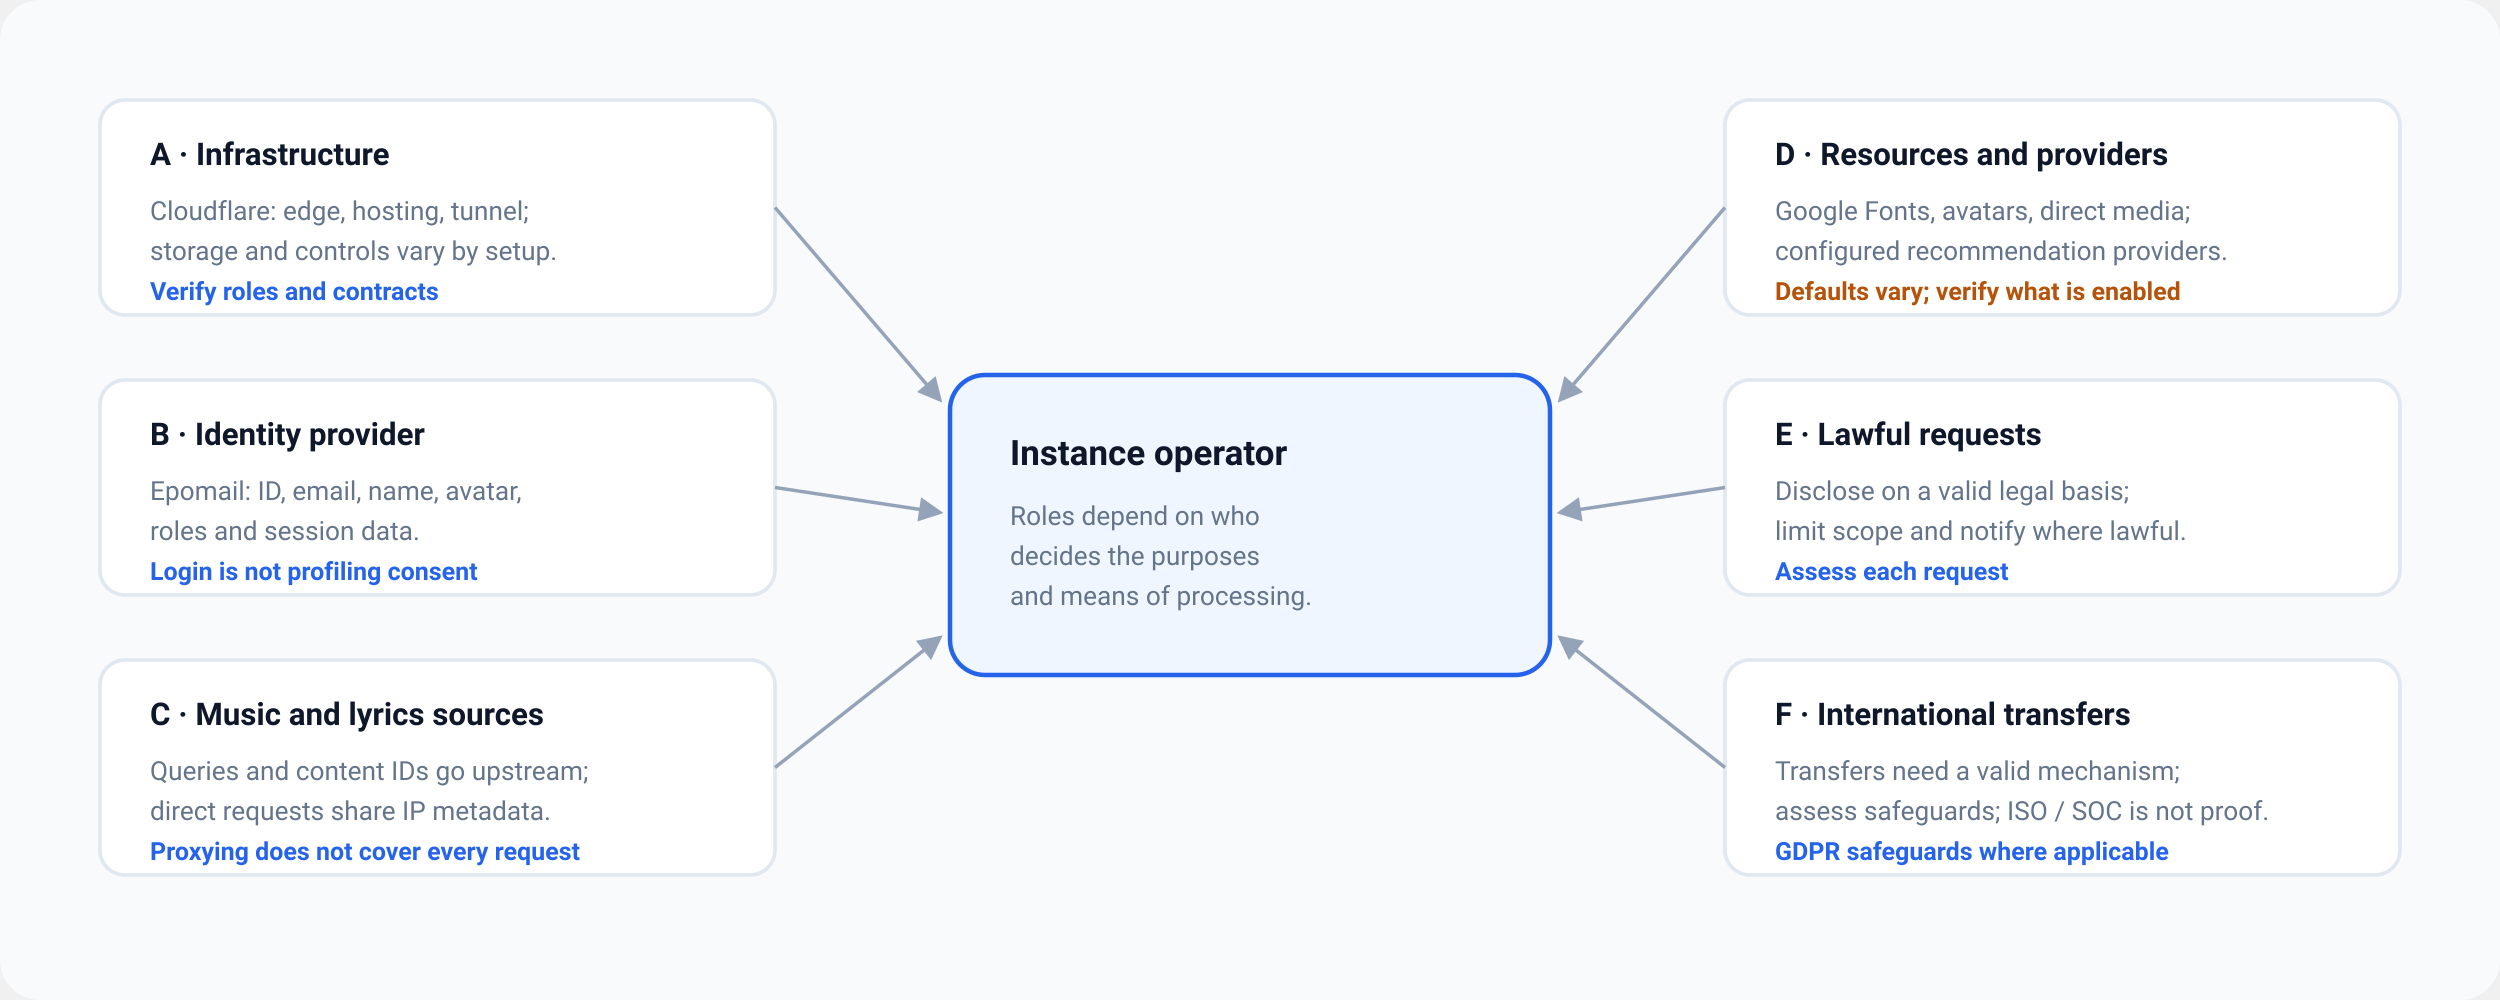
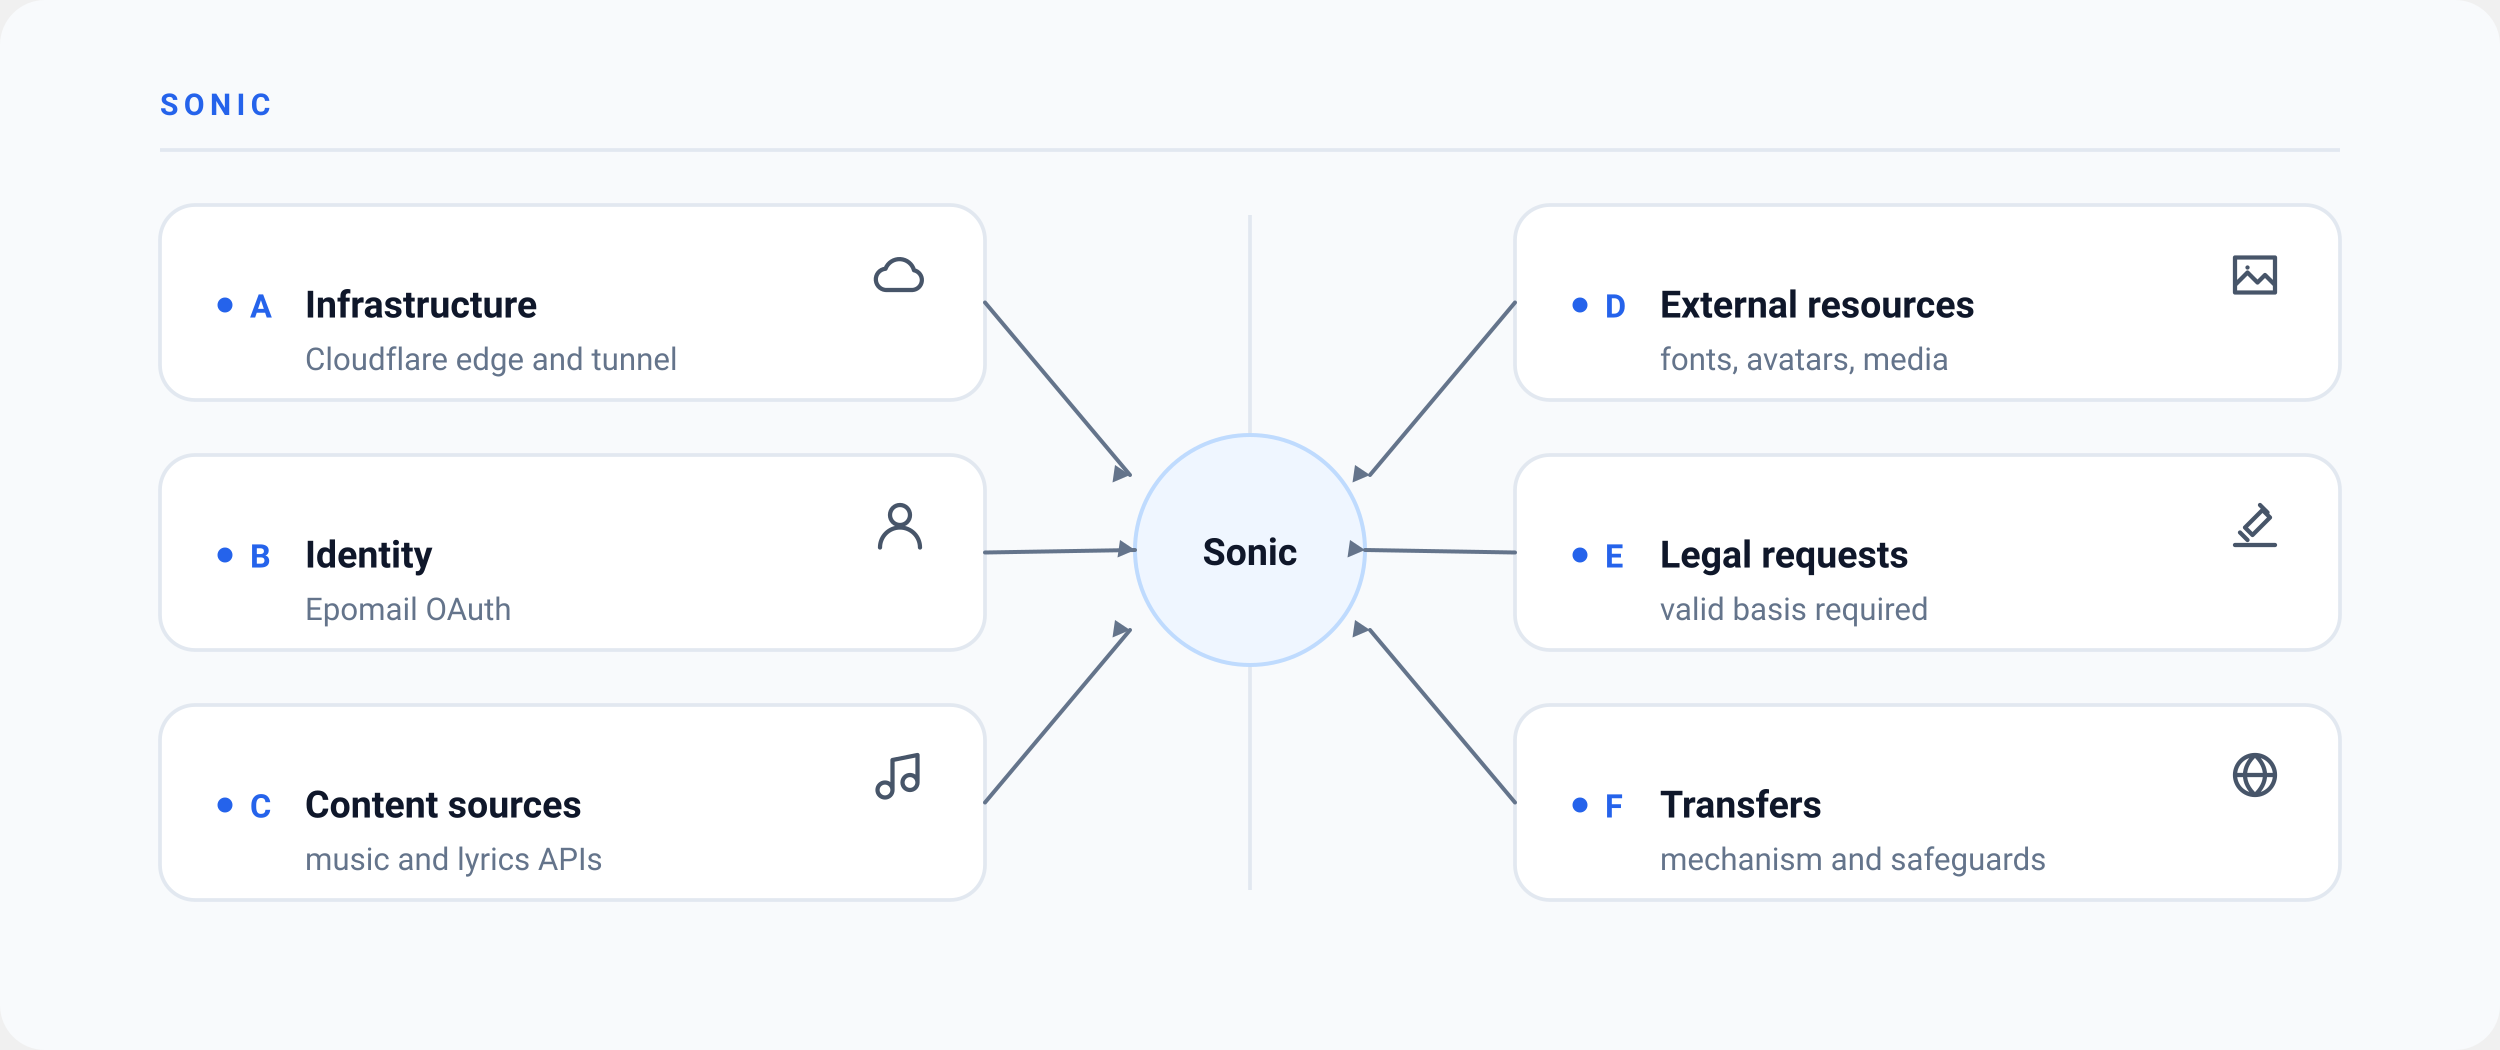
- <svg xmlns="http://www.w3.org/2000/svg" viewBox="0 0 1000 400" width="100%" role="img" aria-label="Third-party recipients include infrastructure, Epomail account data, content sources, direct external resources and configured providers. Roles depend on actual processing; disclosures need a valid basis and transfers need assessed valid mechanisms, not ISO or SOC certification alone.">
+ <svg xmlns="http://www.w3.org/2000/svg" viewBox="0 0 1000 420" width="100%" role="img" aria-label="Six third-party recipient groups A to F">
  <style>
-     .bg { fill: #f8fafc; }
-     .hub { fill: #eff6ff; stroke: #2563eb; stroke-width: 1.8; }
-     .ch { fill: #ffffff; stroke: #e2e8f0; stroke-width: 1.5; }
-     .ct { font: 600 12.5px -apple-system, 'Segoe UI', Roboto, 'Noto Sans', sans-serif; fill: #0f172a; }
-     .cb { font: 400 10.5px -apple-system, 'Segoe UI', Roboto, 'Noto Sans', sans-serif; fill: #64748b; }
-     .law { font: 600 10px -apple-system, 'Segoe UI', Roboto, 'Noto Sans', sans-serif; fill: #2563eb; }
-     .opt { font: 600 10px -apple-system, 'Segoe UI', Roboto, 'Noto Sans', sans-serif; fill: #b45309; }
-     .flow { stroke: #94a3b8; stroke-width: 1.4; fill: none; marker-end: url(#ar); }
-     .arrowhead { fill: #94a3b8; }
-     .ht { font: 600 14px -apple-system, 'Segoe UI', Roboto, 'Noto Sans', sans-serif; fill: #0f172a; }
-     .hb { font: 400 10.5px -apple-system, 'Segoe UI', Roboto, 'Noto Sans', sans-serif; fill: #64748b; }
-     @media (prefers-color-scheme: dark) {
-       .bg { fill: #0b0f19; }
-       .hub { fill: rgba(59,130,246,0.12); stroke: #3b82f6; }
-       .ch { fill: #111827; stroke: #1e293b; }
-       .ct { fill: #f1f5f9; }
-       .cb { fill: #94a3b8; }
-       .law { fill: #60a5fa; }
-       .opt { fill: #fbbf24; }
-       .flow { stroke: #475569; }
-       .arrowhead { fill: #475569; }
-       .ht { fill: #f1f5f9; }
-       .hb { fill: #94a3b8; }
-     }
+     .bg{fill:#f8fafc} .card{fill:#ffffff;stroke:#e2e8f0;stroke-width:1.5}
+     .soft{fill:#f1f5f9;stroke:#e2e8f0;stroke-width:1.5}
+     .accent{fill:#eff6ff;stroke:#bfdbfe;stroke-width:1.6}
+     .warm{fill:#fffbeb;stroke:#fcd34d;stroke-width:1.5}
+     .good{fill:#f0fdf4;stroke:#bbf7d0;stroke-width:1.5}
+     .kicker{font:700 12px -apple-system, 'Segoe UI', Roboto, 'Noto Sans', 'Noto Sans CJK SC', sans-serif;letter-spacing:.18em;fill:#2563eb}
+     .num{font:700 13px -apple-system, 'Segoe UI', Roboto, 'Noto Sans', 'Noto Sans CJK SC', sans-serif;fill:#2563eb}
+     .label{font:600 18px -apple-system, 'Segoe UI', Roboto, 'Noto Sans', 'Noto Sans CJK SC', sans-serif;fill:#0f172a}
+     .label-sm{font:600 15px -apple-system, 'Segoe UI', Roboto, 'Noto Sans', 'Noto Sans CJK SC', sans-serif;fill:#0f172a}
+     .meta{font:400 12.5px -apple-system, 'Segoe UI', Roboto, 'Noto Sans', 'Noto Sans CJK SC', sans-serif;fill:#64748b}
+     .mono{font:400 12px 'SFMono-Regular', Consolas, 'Liberation Mono', monospace;fill:#64748b}
+     .foot{font:600 12px -apple-system, 'Segoe UI', Roboto, 'Noto Sans', 'Noto Sans CJK SC', sans-serif;fill:#64748b}
+     .stroke{stroke:#e2e8f0;stroke-width:1.5;fill:none}
+     .accent-stroke{stroke:#2563eb;stroke-width:1.8;fill:none}
+     .arrow{stroke:#64748b;stroke-width:1.6;fill:none;stroke-linecap:round;stroke-linejoin:round}
+     .arrow-head{fill:#64748b}
+     .icon{stroke:#475569;stroke-width:1.7;fill:none;stroke-linecap:round;stroke-linejoin:round}
+     .icon-accent{stroke:#2563eb;stroke-width:1.9;fill:none;stroke-linecap:round;stroke-linejoin:round}
+     .dot{fill:#2563eb}
+     @media print{ .bg{fill:#fff} }
  </style>
-   <defs>
-     <marker id="ar" markerWidth="7" markerHeight="7" refX="6" refY="3.5" orient="auto">
-       <path d="M0,0 L7,3.5 L0,7 Z" class="arrowhead" />
-     </marker>
-   </defs>
-   <rect class="bg" width="1000" height="400" rx="16" />
-   <rect class="hub" x="380" y="150" width="240" height="120" rx="14" />
-   <text class="ht" x="404" y="186">Instance operator</text>
-   <text class="hb" x="404" y="210">Roles depend on who</text>
-   <text class="hb" x="404" y="226">decides the purposes</text>
-   <text class="hb" x="404" y="242">and means of processing.</text>
-   <rect class="ch" x="40" y="40" width="270" height="86" rx="10" />
-   <text class="ct" x="60" y="66">A · Infrastructure</text>
-   <text class="cb" x="60" y="88">Cloudflare: edge, hosting, tunnel;</text>
-   <text class="cb" x="60" y="104">storage and controls vary by setup.</text>
-   <text class="law" x="60" y="120">Verify roles and contracts</text>
-   <rect class="ch" x="40" y="152" width="270" height="86" rx="10" />
-   <text class="ct" x="60" y="178">B · Identity provider</text>
-   <text class="cb" x="60" y="200">Epomail: ID, email, name, avatar,</text>
-   <text class="cb" x="60" y="216">roles and session data.</text>
-   <text class="law" x="60" y="232">Login is not profiling consent</text>
-   <rect class="ch" x="40" y="264" width="270" height="86" rx="10" />
-   <text class="ct" x="60" y="290">C · Music and lyrics sources</text>
-   <text class="cb" x="60" y="312">Queries and content IDs go upstream;</text>
-   <text class="cb" x="60" y="328">direct requests share IP metadata.</text>
-   <text class="law" x="60" y="344">Proxying does not cover every request</text>
-   <rect class="ch" x="690" y="40" width="270" height="86" rx="10" />
-   <text class="ct" x="710" y="66">D · Resources and providers</text>
-   <text class="cb" x="710" y="88">Google Fonts, avatars, direct media;</text>
-   <text class="cb" x="710" y="104">configured recommendation providers.</text>
-   <text class="opt" x="710" y="120">Defaults vary; verify what is enabled</text>
-   <rect class="ch" x="690" y="152" width="270" height="86" rx="10" />
-   <text class="ct" x="710" y="178">E · Lawful requests</text>
-   <text class="cb" x="710" y="200">Disclose on a valid legal basis;</text>
-   <text class="cb" x="710" y="216">limit scope and notify where lawful.</text>
-   <text class="law" x="710" y="232">Assess each request</text>
-   <rect class="ch" x="690" y="264" width="270" height="86" rx="10" />
-   <text class="ct" x="710" y="290">F · International transfers</text>
-   <text class="cb" x="710" y="312">Transfers need a valid mechanism;</text>
-   <text class="cb" x="710" y="328">assess safeguards; ISO / SOC is not proof.</text>
-   <text class="law" x="710" y="344">GDPR safeguards where applicable</text>
-   <line class="flow" x1="310" y1="83" x2="376" y2="160" />
-   <line class="flow" x1="310" y1="195" x2="376" y2="205" />
-   <line class="flow" x1="310" y1="307" x2="376" y2="255" />
-   <line class="flow" x1="690" y1="83" x2="624" y2="160" />
-   <line class="flow" x1="690" y1="195" x2="624" y2="205" />
-   <line class="flow" x1="690" y1="307" x2="624" y2="255" />
+   <rect class="bg" width="1000" height="420" rx="18" />
+   <text class="kicker" x="64" y="46">SONIC</text>
+   <line x1="64" y1="60" x2="936" y2="60" class="stroke" />
+   <line x1="500" y1="86" x2="500" y2="356" class="stroke" />
+   <circle class="accent" cx="500" cy="220" r="46" />
+   <text class="label-sm" x="500" y="226" text-anchor="middle">Sonic</text>
+   <rect class="card" x="64" y="82" width="330" height="78" rx="14" />
+   <g class="icon" transform="translate(348 98) scale(1.000)">
+     <path d="M7 18h10a4 4 0 0 0 .6-7.9A6 6 0 0 0 6.2 9.5 4.2 4.2 0 0 0 7 18z" />
+   </g>
+   <circle class="dot" cx="90" cy="122" r="3" />
+   <text class="num" x="100" y="127">A</text>
+   <text class="label-sm" x="122" y="127">Infrastructure</text>
+   <text class="meta" x="122" y="148">Cloudflare edge and tunnel</text>
+   <rect class="card" x="64" y="182" width="330" height="78" rx="14" />
+   <g class="icon" transform="translate(348 198) scale(1.000)">
+     <path d="M12 4a4 4 0 1 0 0 8 4 4 0 0 0 0-8z M4 21a8 8 0 0 1 16 0" />
+   </g>
+   <circle class="dot" cx="90" cy="222" r="3" />
+   <text class="num" x="100" y="227">B</text>
+   <text class="label-sm" x="122" y="227">Identity</text>
+   <text class="meta" x="122" y="248">Epomail OAuth</text>
+   <rect class="card" x="64" y="282" width="330" height="78" rx="14" />
+   <g class="icon" transform="translate(348 298) scale(1.000)">
+     <path d="M9 18V6l10-2v11 M9 18a3 3 0 1 1-6 0 3 3 0 0 1 6 0z M19 15a3 3 0 1 1-6 0 3 3 0 0 1 6 0z" />
+   </g>
+   <circle class="dot" cx="90" cy="322" r="3" />
+   <text class="num" x="100" y="327">C</text>
+   <text class="label-sm" x="122" y="327">Content sources</text>
+   <text class="meta" x="122" y="348">music and lyrics APIs</text>
+   <rect class="card" x="606" y="82" width="330" height="78" rx="14" />
+   <g class="icon" transform="translate(890 98) scale(1.000)">
+     <path d="M4 5h16v14H4z M4 16l5-5 4 4 3-3 4 4 M9 9h.01" />
+   </g>
+   <circle class="dot" cx="632" cy="122" r="3" />
+   <text class="num" x="642" y="127">D</text>
+   <text class="label-sm" x="664" y="127">External resources</text>
+   <text class="meta" x="664" y="148">fonts, avatars, media</text>
+   <rect class="card" x="606" y="182" width="330" height="78" rx="14" />
+   <g class="icon" transform="translate(890 198) scale(1.000)">
+     <path d="M4 20h16 M8 13l7-7 3 3-7 7z M6 15l3 3 M14 4l3 3" />
+   </g>
+   <circle class="dot" cx="632" cy="222" r="3" />
+   <text class="num" x="642" y="227">E</text>
+   <text class="label-sm" x="664" y="227">Legal requests</text>
+   <text class="meta" x="664" y="248">valid basis required</text>
+   <rect class="card" x="606" y="282" width="330" height="78" rx="14" />
+   <g class="icon" transform="translate(890 298) scale(1.000)">
+     <path d="M12 4a8 8 0 1 0 0 16 8 8 0 0 0 0-16z M4 12h16 M12 4c2.5 2.3 4 5 4 8s-1.5 5.7-4 8c-2.5-2.3-4-5-4-8s1.5-5.7 4-8z" />
+   </g>
+   <circle class="dot" cx="632" cy="322" r="3" />
+   <text class="num" x="642" y="327">F</text>
+   <text class="label-sm" x="664" y="327">Transfers</text>
+   <text class="meta" x="664" y="348">mechanism and safeguards</text>
+   <path class="arrow" d="M394 121L452 190" />
+   <path class="arrow-head" d="M446 186L452 190L445 193Z" />
+   <path class="arrow" d="M394 221L454 220" />
+   <path class="arrow-head" d="M448 216L454 220L447 223Z" />
+   <path class="arrow" d="M394 321L452 252" />
+   <path class="arrow-head" d="M446 248L452 252L445 255Z" />
+   <path class="arrow" d="M606 121L548 190" />
+   <path class="arrow-head" d="M542 186L548 190L541 193Z" />
+   <path class="arrow" d="M606 221L546 220" />
+   <path class="arrow-head" d="M540 216L546 220L539 223Z" />
+   <path class="arrow" d="M606 321L548 252" />
+   <path class="arrow-head" d="M542 248L548 252L541 255Z" />
</svg>
